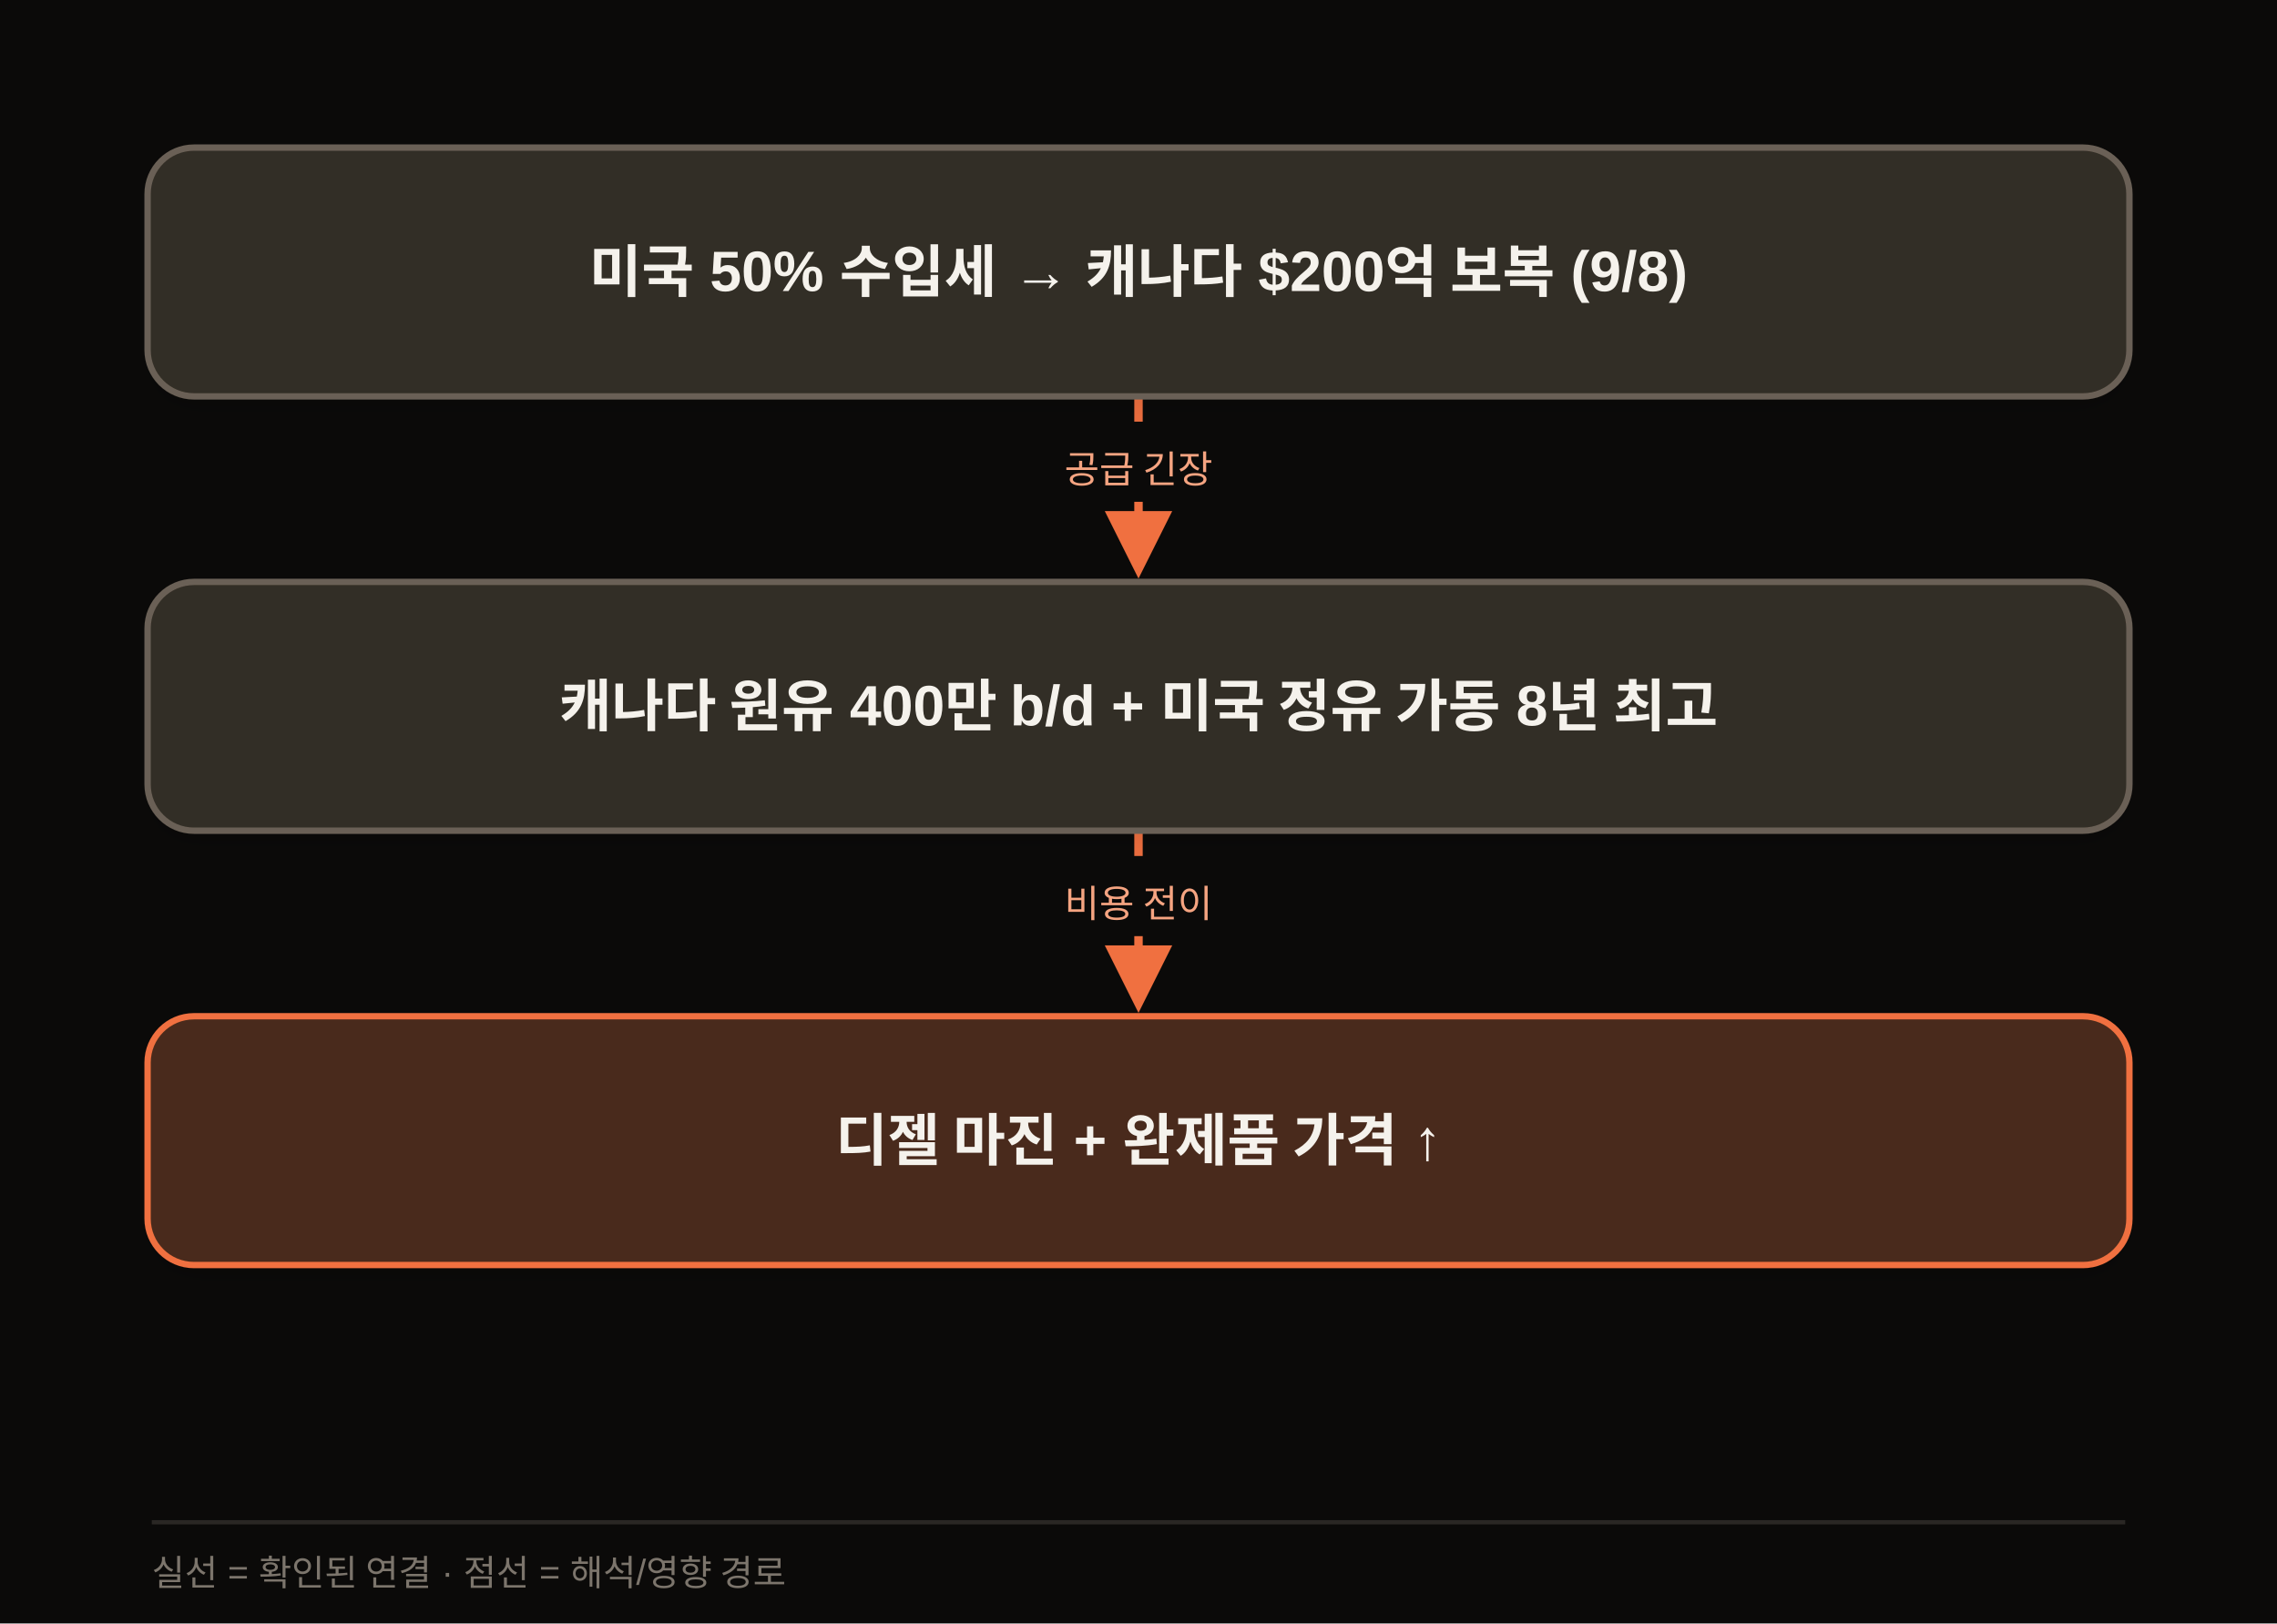
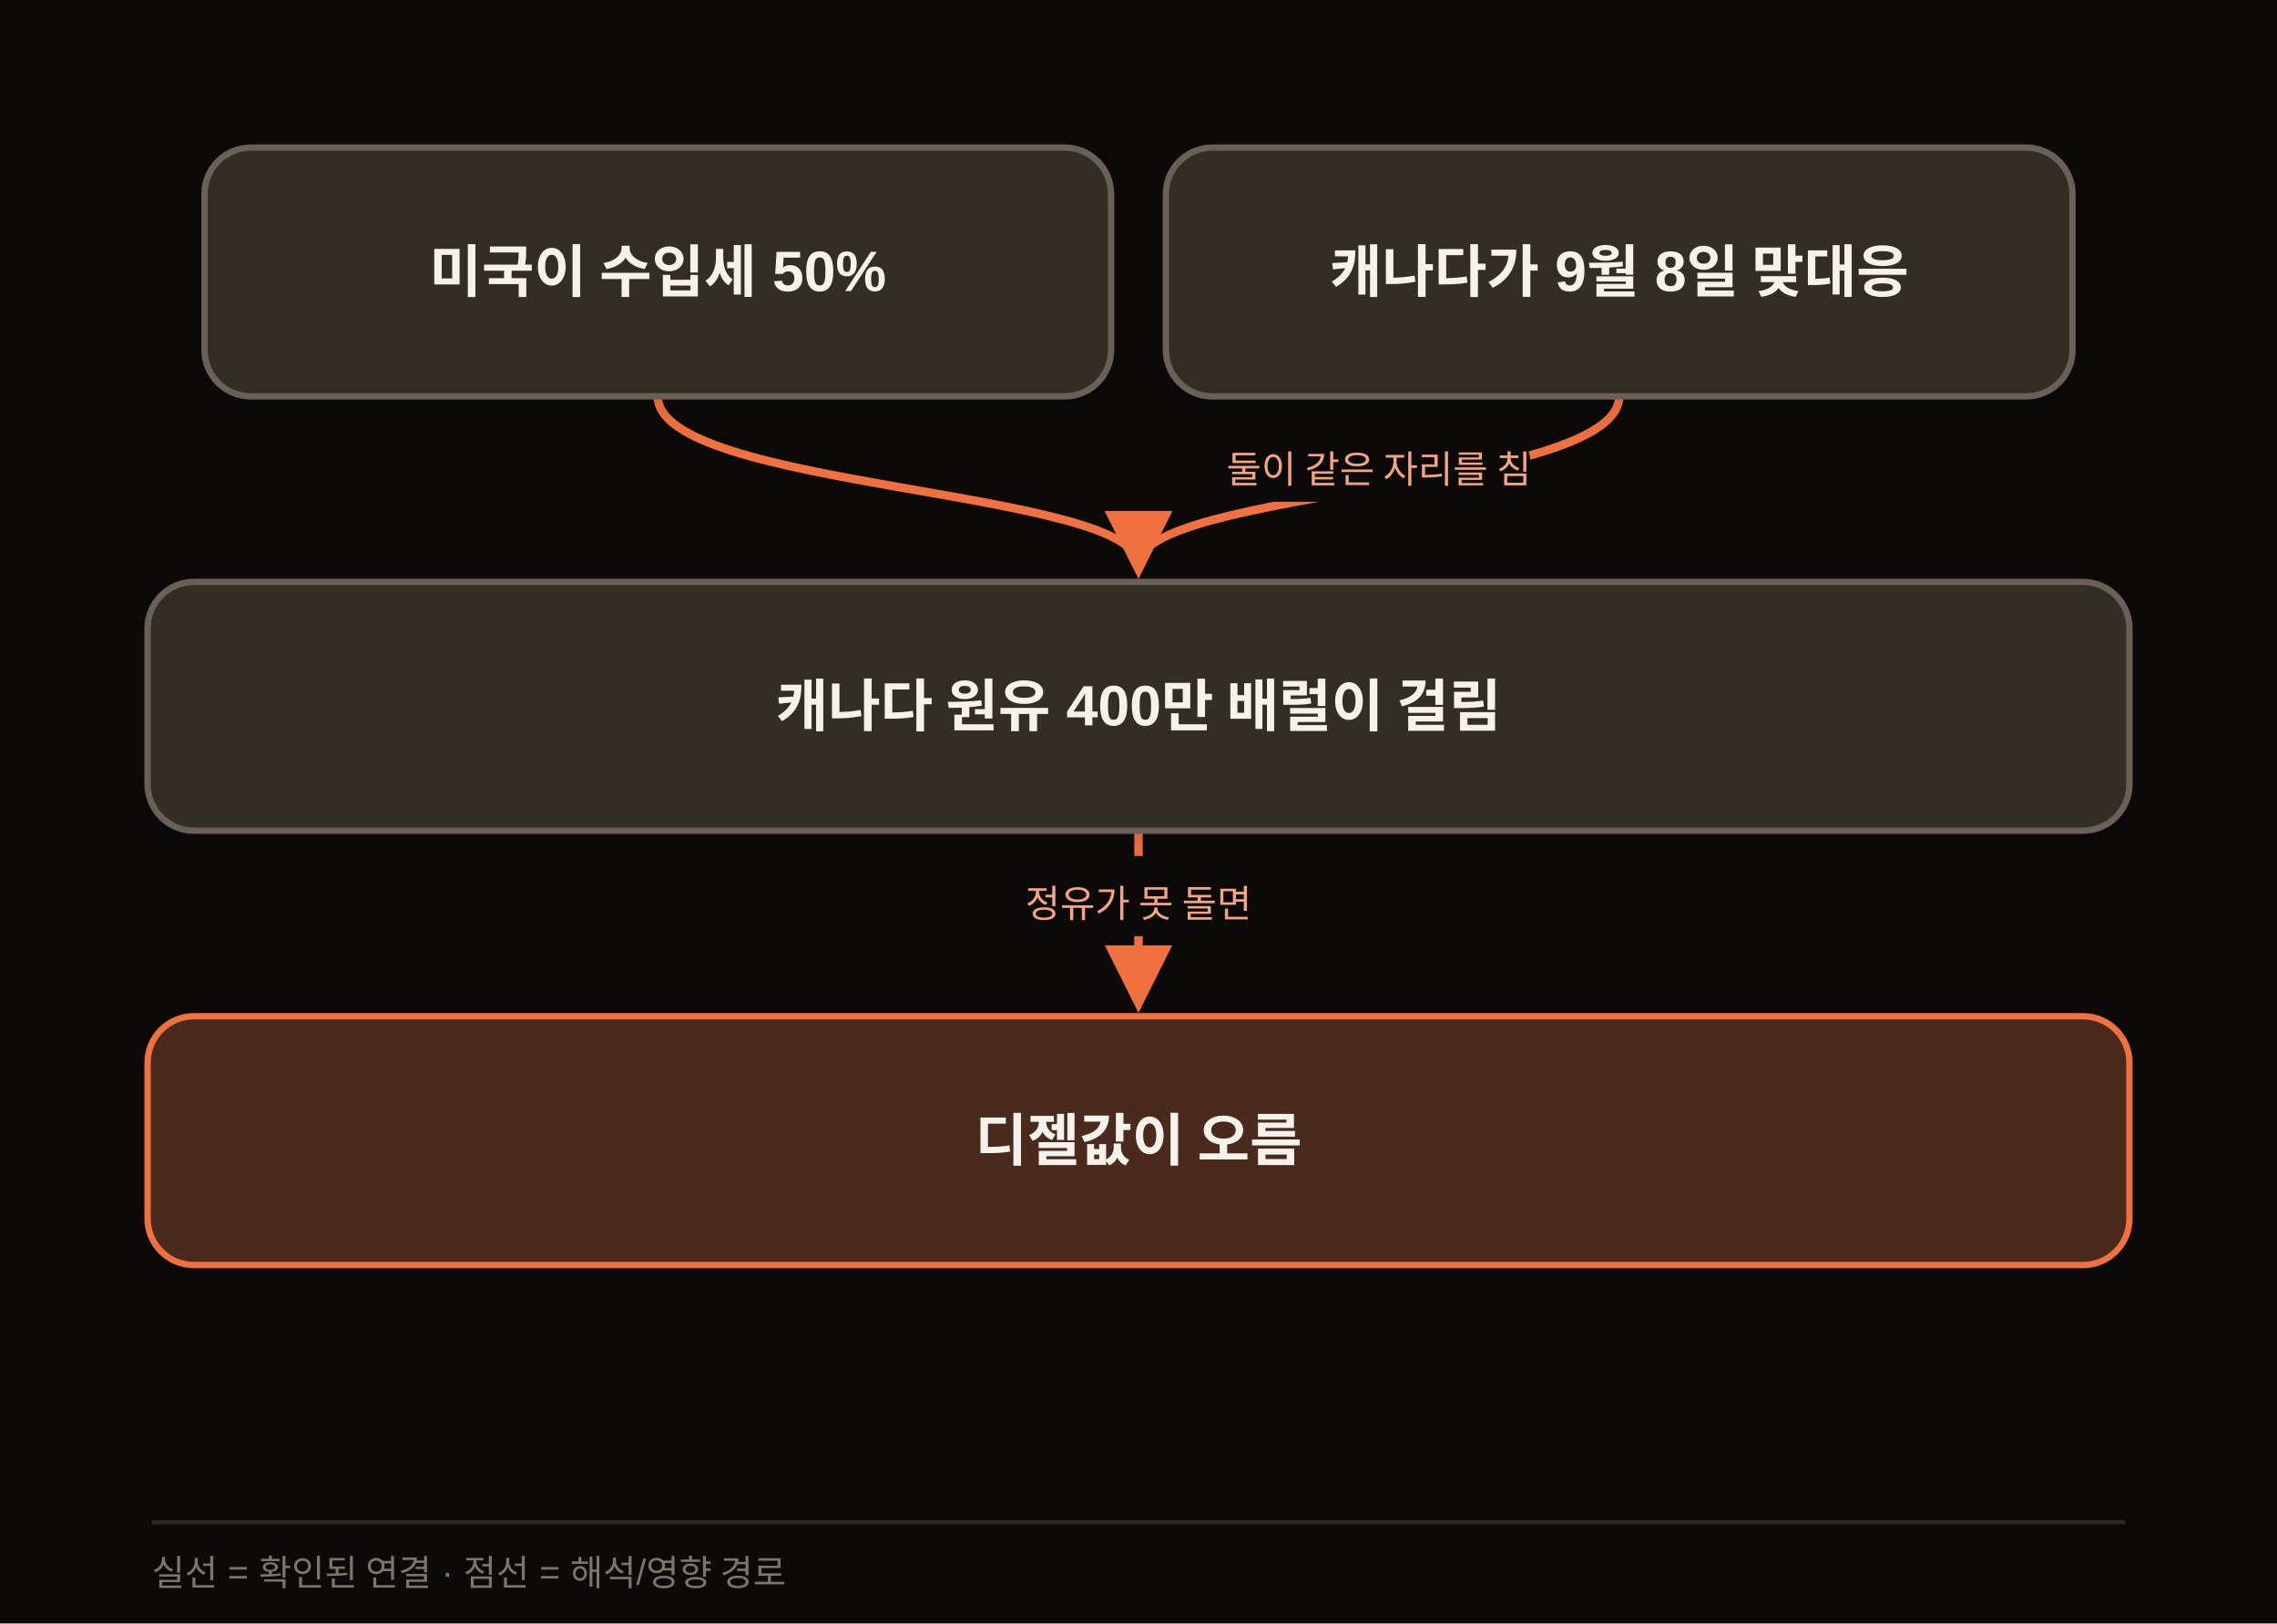
<svg xmlns="http://www.w3.org/2000/svg" width="1080" height="770" viewBox="0 0 1080 770" class="morning-diagram" data-motion-orientation="LR" data-motion-steps="5">
  <defs>
    <filter id="shadow" x="-20%" y="-20%" width="140%" height="160%">
      <feDropShadow dx="0" dy="6" stdDeviation="8" flood-color="#111111" flood-opacity=".09" />
    </filter>
    <marker id="arrow" viewBox="0 0 10 10" refX="8" refY="5" markerWidth="8" markerHeight="8" orient="auto-start-reverse">
      <path d="M 0 0 L 10 5 L 0 10 z" fill="#F07040" />
    </marker>
  </defs>
  <rect width="1080" height="770" fill="#0B0A09" />
-   <g class="motion-step motion-edge" data-motion-step="1" style="--motion-delay:680ms">
-     <path d="M 540.0 188.0 C 540.0 232.0, 540.0 232.0, 540.0 268.0" fill="none" stroke="#F07040" stroke-width="4" stroke-dasharray="12 10" marker-end="url(#arrow)" />
-     <rect x="468.0" y="202.0" width="144" height="36" rx="18" fill="#0B0A09" />
-     <text x="540.0" y="229.0" text-anchor="middle" font-family="Apple SD Gothic Neo,Malgun Gothic,Arial,sans-serif" font-size="18" fill="#F5A481">공급 긴장</text>
+   <g class="motion-step motion-edge" data-motion-step="1" style="--motion-delay:1360ms">
+     <path d="M 312.0 188.0 C 312.0 232.0, 540.0 232.0, 540.0 268.0" fill="none" stroke="#F07040" stroke-width="4" marker-end="url(#arrow)" />
  </g>
-   <g class="motion-step motion-edge" data-motion-step="3" style="--motion-delay:2040ms">
+   <g class="motion-step motion-edge" data-motion-step="1" style="--motion-delay:2040ms">
+     <path d="M 768.0 188.0 C 768.0 232.0, 540.0 232.0, 540.0 268.0" fill="none" stroke="#F07040" stroke-width="4" marker-end="url(#arrow)" />
+     <rect x="582.0" y="202.0" width="144" height="36" rx="18" fill="#0B0A09" />
+     <text x="654.0" y="229.0" text-anchor="middle" font-family="Apple SD Gothic Neo,Malgun Gothic,Arial,sans-serif" font-size="18" fill="#F5A481">둘이 같은 자리를 침</text>
+   </g>
+   <g class="motion-step motion-edge" data-motion-step="3" style="--motion-delay:3400ms">
    <path d="M 540.0 394.0 C 540.0 438.0, 540.0 438.0, 540.0 474.0" fill="none" stroke="#F07040" stroke-width="4" stroke-dasharray="12 10" marker-end="url(#arrow)" />
    <rect x="468.0" y="408.0" width="144" height="36" rx="18" fill="#0B0A09" />
-     <text x="540.0" y="435.0" text-anchor="middle" font-family="Apple SD Gothic Neo,Malgun Gothic,Arial,sans-serif" font-size="18" fill="#F5A481">비용 전이</text>
+     <text x="540.0" y="435.0" text-anchor="middle" font-family="Apple SD Gothic Neo,Malgun Gothic,Arial,sans-serif" font-size="18" fill="#F5A481">정유가 못 돌면</text>
  </g>
  <g class="motion-step motion-node" data-motion-step="0" style="--motion-delay:0ms;--motion-accent-delay:640ms">
-     <rect class="motion-node-shape" x="70.0" y="70.0" width="940.0" height="118.0" rx="22" fill="#332E26" stroke="#6B6156" stroke-width="3" filter="url(#shadow)" />
-     <text x="540.0" y="129.0" text-anchor="middle" dominant-baseline="middle" font-family="Apple SD Gothic Neo,Malgun Gothic,Arial,sans-serif" font-size="27" font-weight="700" fill="#F5F2EC">미국 50% 수입세 → 캐나다 $200억 보복 (9/8)</text>
+     <rect class="motion-node-shape" x="97.0" y="70.0" width="430.0" height="118.0" rx="22" fill="#332E26" stroke="#6B6156" stroke-width="3" filter="url(#shadow)" />
+     <text x="312.0" y="129.0" text-anchor="middle" dominant-baseline="middle" font-family="Apple SD Gothic Neo,Malgun Gothic,Arial,sans-serif" font-size="27" font-weight="700" fill="#F5F2EC">미국이 수입세 50%</text>
  </g>
-   <g class="motion-step motion-node" data-motion-step="2" style="--motion-delay:1360ms;--motion-accent-delay:2000ms">
+   <g class="motion-step motion-node" data-motion-step="0" style="--motion-delay:680ms;--motion-accent-delay:1320ms">
+     <rect class="motion-node-shape" x="553.0" y="70.0" width="430.0" height="118.0" rx="22" fill="#332E26" stroke="#6B6156" stroke-width="3" filter="url(#shadow)" />
+     <text x="768.0" y="129.0" text-anchor="middle" dominant-baseline="middle" font-family="Apple SD Gothic Neo,Malgun Gothic,Arial,sans-serif" font-size="27" font-weight="700" fill="#F5F2EC">캐나다가 9월 8일 맞대응</text>
+   </g>
+   <g class="motion-step motion-node" data-motion-step="2" style="--motion-delay:2720ms;--motion-accent-delay:3360ms">
    <rect class="motion-node-shape" x="70.0" y="276.0" width="940.0" height="118.0" rx="22" fill="#332E26" stroke="#6B6156" stroke-width="3" filter="url(#shadow)" />
-     <text x="540.0" y="335.0" text-anchor="middle" dominant-baseline="middle" font-family="Apple SD Gothic Neo,Malgun Gothic,Arial,sans-serif" font-size="27" font-weight="700" fill="#F5F2EC">캐나다 원유 400만 b/d + 미국 정유 가동 8년 최고</text>
+     <text x="540.0" y="335.0" text-anchor="middle" dominant-baseline="middle" font-family="Apple SD Gothic Neo,Malgun Gothic,Arial,sans-serif" font-size="27" font-weight="700" fill="#F5F2EC">캐나다 원유 400만 배럴이 걸림</text>
  </g>
-   <g class="motion-step motion-node motion-risk" data-motion-step="4" style="--motion-delay:2720ms;--motion-accent-delay:3360ms">
+   <g class="motion-step motion-node motion-risk" data-motion-step="4" style="--motion-delay:4080ms;--motion-accent-delay:4720ms">
    <rect class="motion-node-shape" x="70.0" y="482.0" width="940.0" height="118.0" rx="22" fill="#4A2C1A" stroke="#F07040" stroke-width="3" filter="url(#shadow)" />
-     <text x="540.0" y="541.0" text-anchor="middle" dominant-baseline="middle" font-family="Apple SD Gothic Neo,Malgun Gothic,Arial,sans-serif" font-size="27" font-weight="700" fill="#F5F2EC">디젤 마진 + 완제품 가격 ↑</text>
+     <text x="540.0" y="541.0" text-anchor="middle" dominant-baseline="middle" font-family="Apple SD Gothic Neo,Malgun Gothic,Arial,sans-serif" font-size="27" font-weight="700" fill="#F5F2EC">디젤값이 오름</text>
  </g>
  <line x1="72" y1="722" x2="1008" y2="722" stroke="#2A2724" stroke-width="2" />
  <text x="72" y="752" font-family="Apple SD Gothic Neo,Malgun Gothic,Arial,sans-serif" font-size="17" fill="#7C756C">실선 = 확인된 연결 · 점선 = 해석/영향 경로</text>
</svg>
